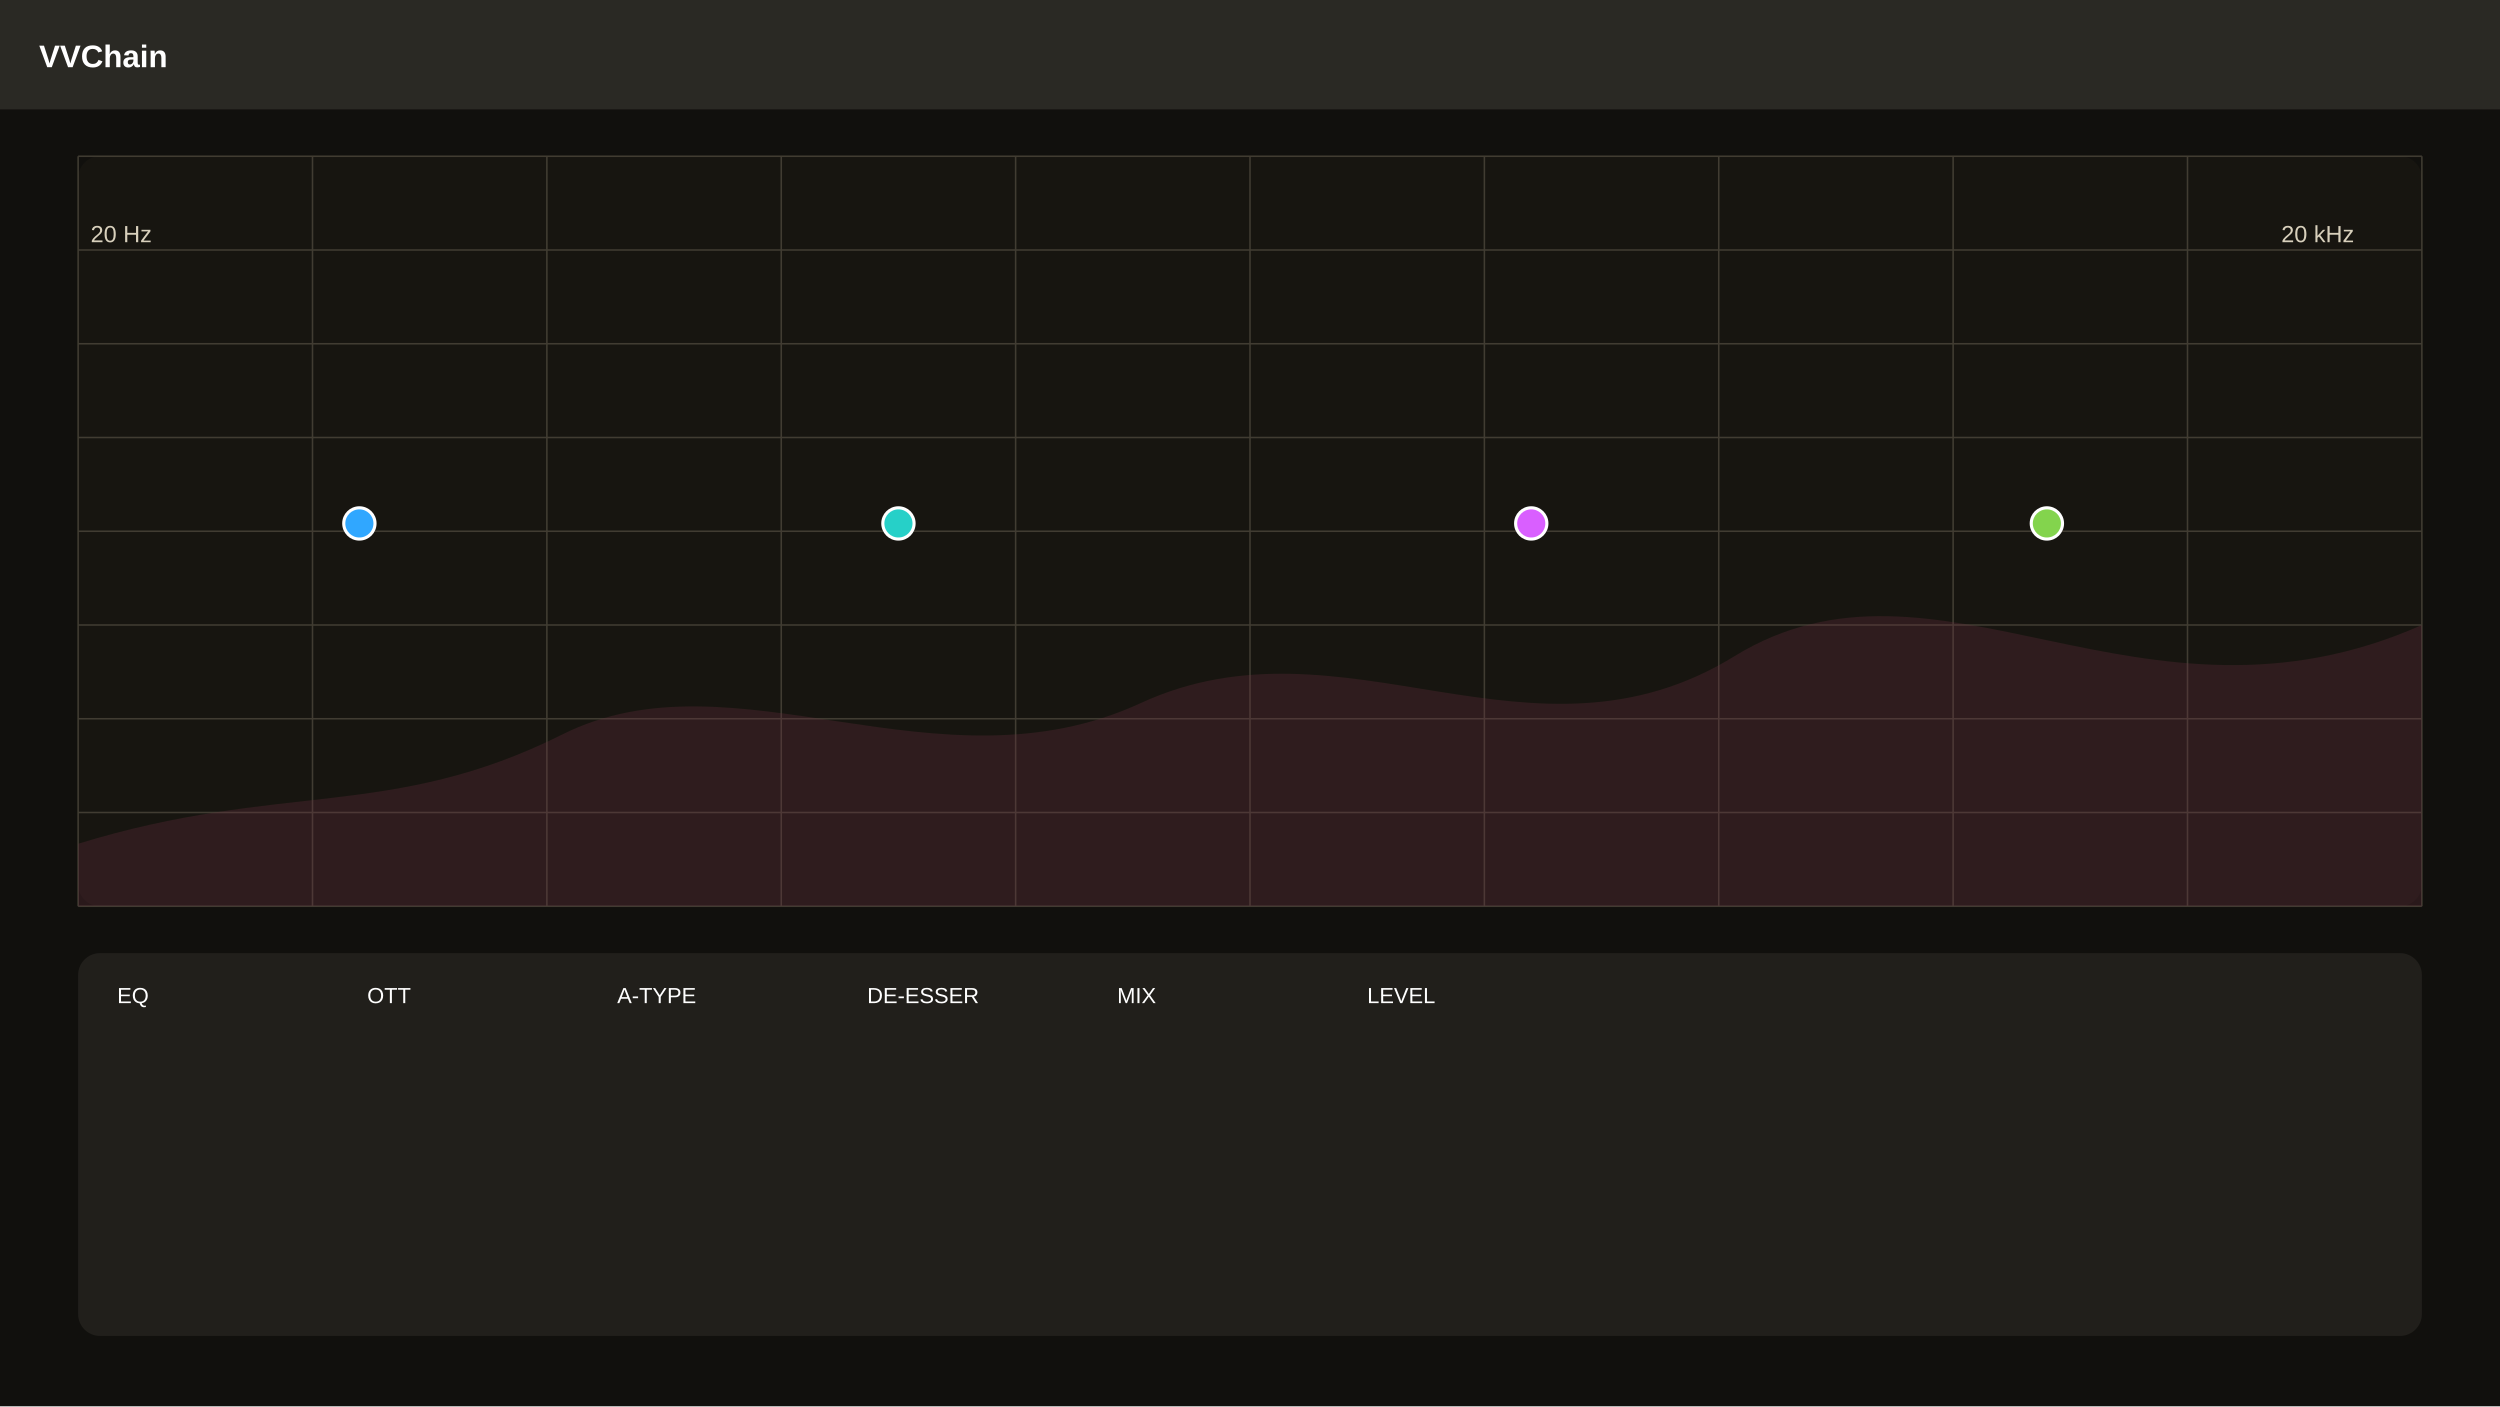
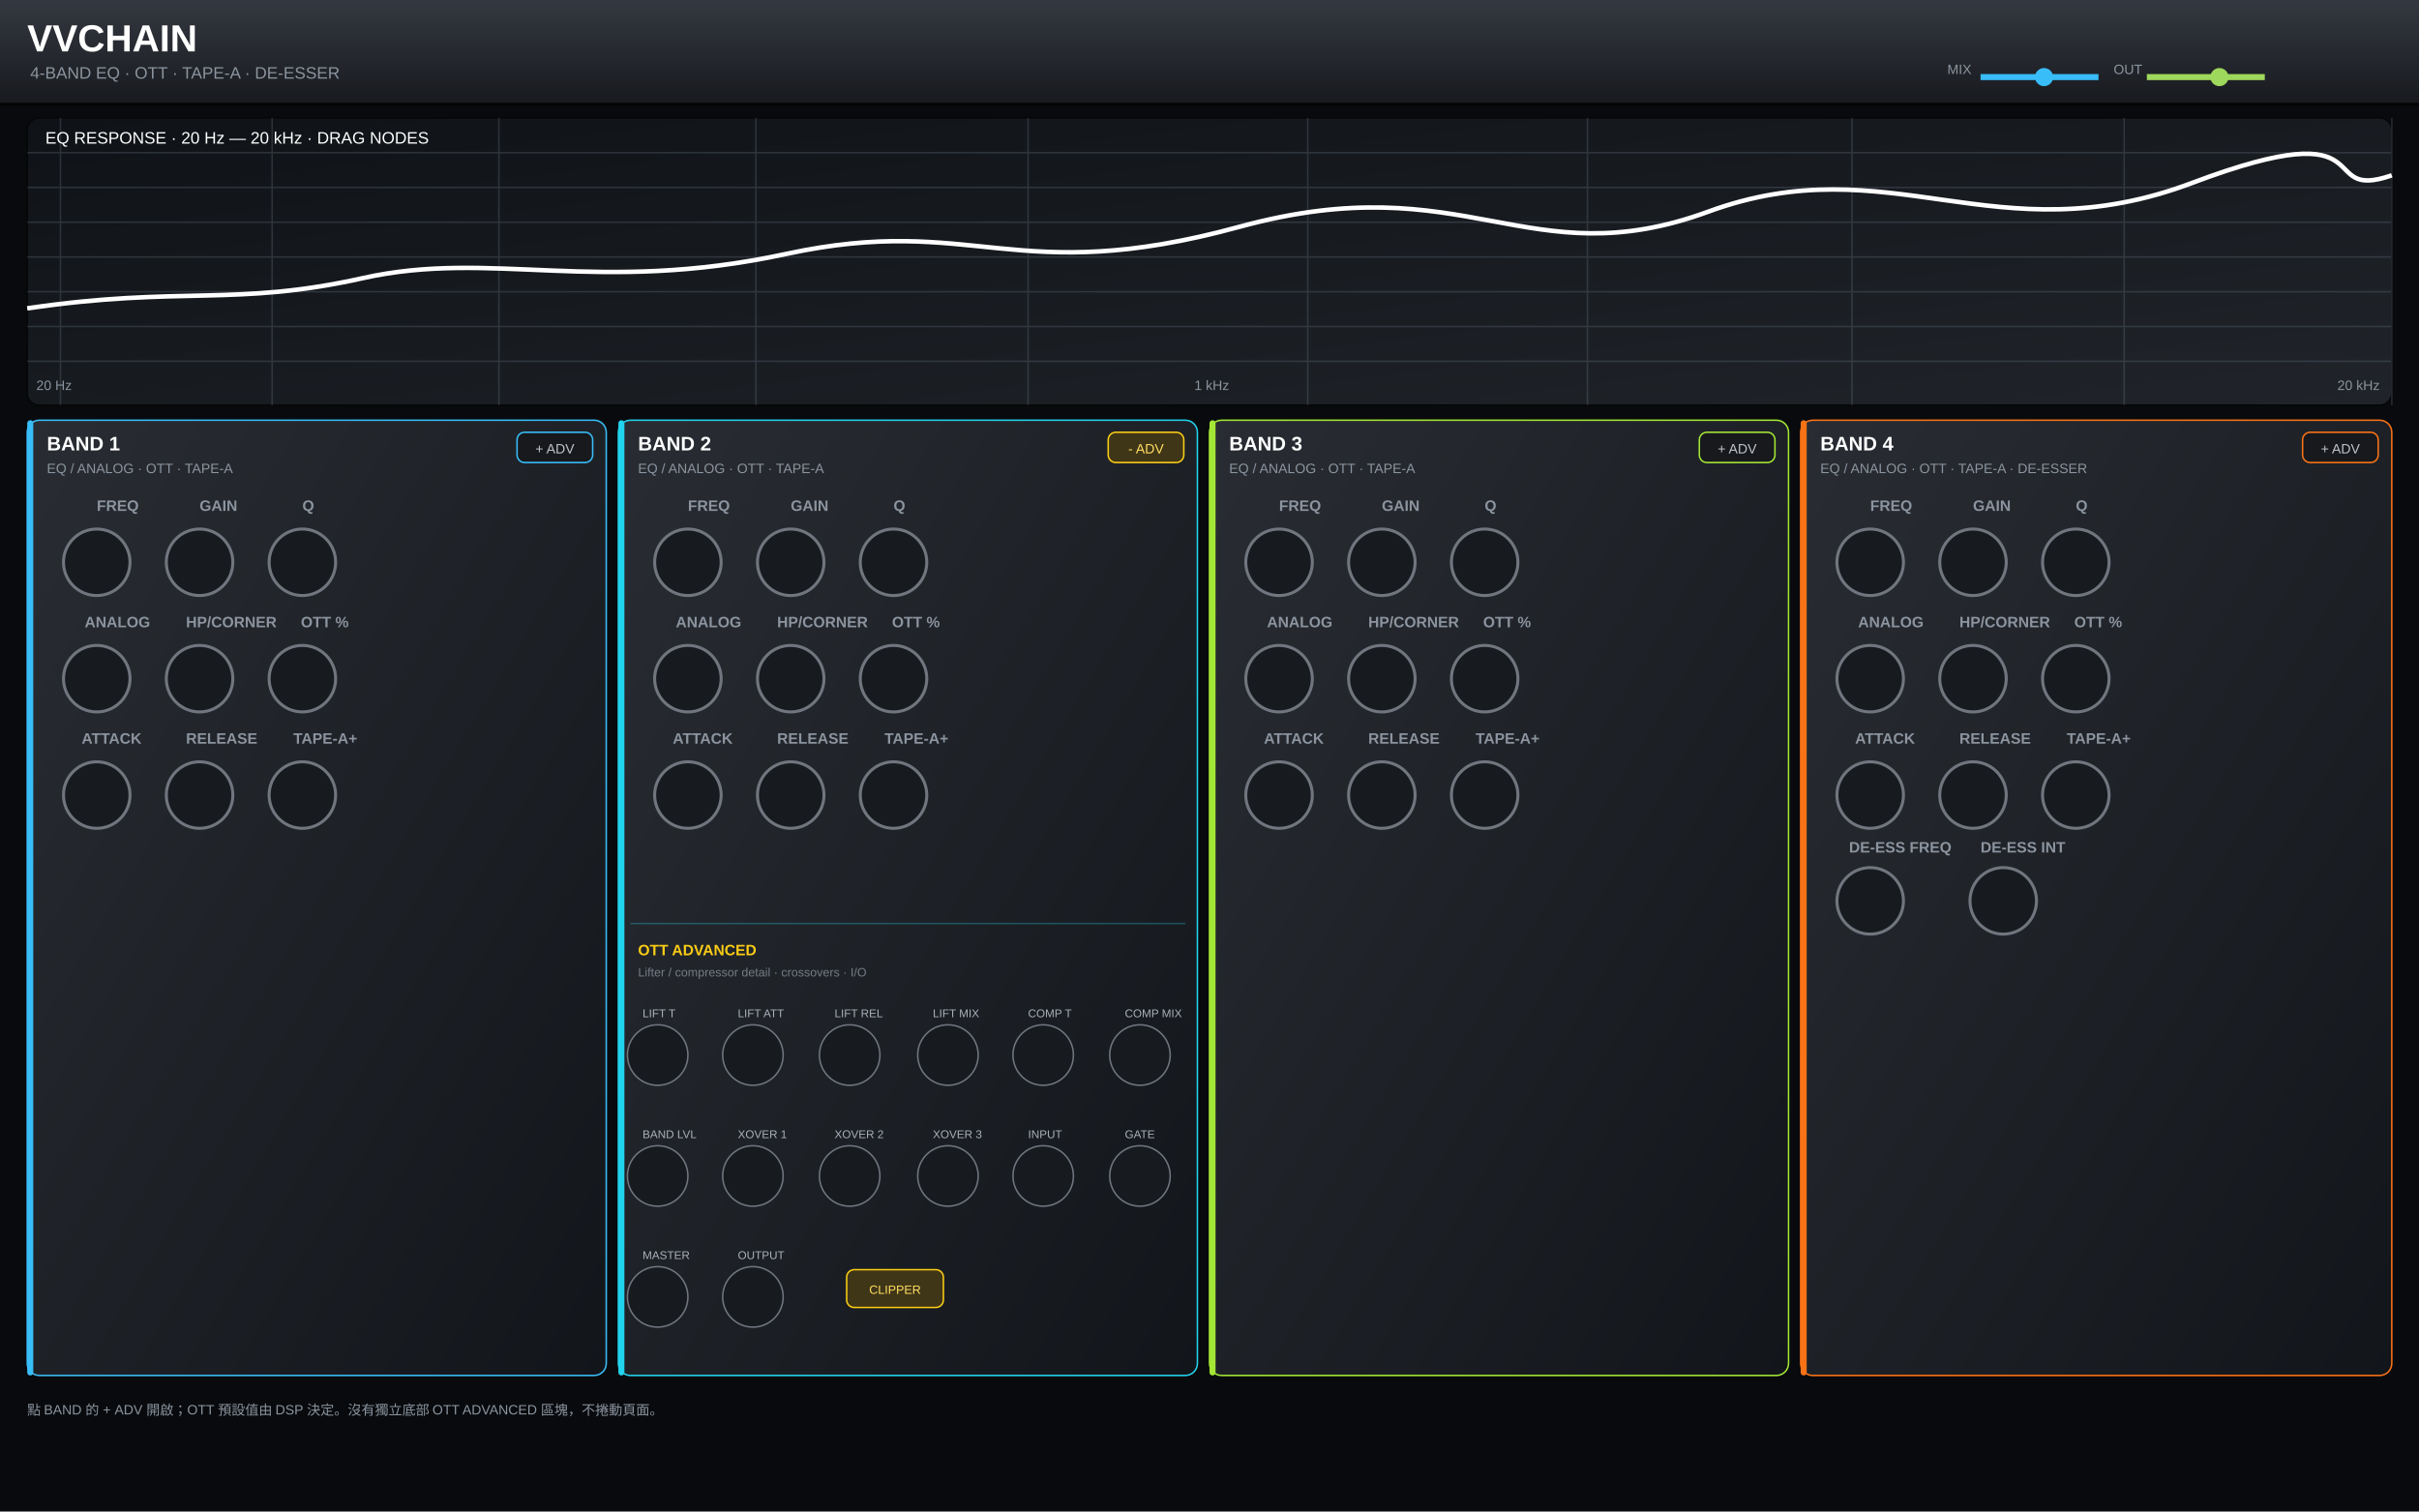
- <svg xmlns="http://www.w3.org/2000/svg" width="1600" height="900" viewBox="0 0 1600 900">
-   <rect width="1600" height="900" fill="#11100d" />
-   <rect width="1600" height="70" fill="#2a2924" />
-   <text x="25" y="43" fill="white" font-family="Arial" font-size="20" font-weight="700">VVChain</text>
-   <rect x="50" y="100" width="1500" height="480" rx="14" fill="#171510" />
-   <g stroke="#524d40" stroke-width="1" opacity=".7">
-     <path d="M50 100V580M200 100V580M350 100V580M500 100V580M650 100V580M800 100V580M950 100V580M1100 100V580M1250 100V580M1400 100V580M1550 100V580" />
-     <path d="M50 100H1550M50 160H1550M50 220H1550M50 280H1550M50 340H1550M50 400H1550M50 460H1550M50 520H1550M50 580H1550" />
-   </g>
-   <text x="58" y="155" fill="#d8d0bc" font-family="Arial" font-size="15">20 Hz</text>
-   <text x="1460" y="155" fill="#d8d0bc" font-family="Arial" font-size="15">20 kHz</text>
-   <path d="M50 540 C180 500 250 525 360 470 S600 510 730 450 S980 500 1110 420 S1370 480 1550 400 V580 H50Z" fill="#6d3040" opacity=".28" />
-   <circle cx="230" cy="335" r="10" fill="#30a7ff" stroke="white" stroke-width="2" />
-   <circle cx="575" cy="335" r="10" fill="#26d0c8" stroke="white" stroke-width="2" />
-   <circle cx="980" cy="335" r="10" fill="#d95fff" stroke="white" stroke-width="2" />
-   <circle cx="1310" cy="335" r="10" fill="#83d44d" stroke="white" stroke-width="2" />
-   <rect x="50" y="610" width="1500" height="245" rx="14" fill="#211f1b" />
-   <g fill="white" font-family="Arial" font-size="14">
-     <text x="75" y="642">EQ</text>
-     <text x="235" y="642">OTT</text>
-     <text x="395" y="642">A-TYPE</text>
-     <text x="555" y="642">DE-ESSER</text>
-     <text x="715" y="642">MIX</text>
-     <text x="875" y="642">LEVEL</text>
-   </g>
+ <svg xmlns="http://www.w3.org/2000/svg" width="1600" height="1000" viewBox="0 0 1600 1000">
+   <defs>
+     <linearGradient id="top" x1="0" y1="0" x2="0" y2="1">
+       <stop offset="0" stop-color="#343840" />
+       <stop offset="1" stop-color="#17191e" />
+     </linearGradient>
+     <linearGradient id="card" x1="0" y1="0" x2="1" y2="1">
+       <stop offset="0" stop-color="#292d33" />
+       <stop offset="1" stop-color="#12151a" />
+     </linearGradient>
+     <linearGradient id="graph" x1="0" y1="0" x2="1" y2="1">
+       <stop offset="0" stop-color="#0f1216" />
+       <stop offset="1" stop-color="#20242a" />
+     </linearGradient>
+     <style>
+     .ui{font-family:Arial,sans-serif}
+     .white{fill:#fff}.muted{fill:#8b949f}.tiny{font-size:9px}.small{font-size:11px}.label{font-size:10px;font-weight:700}
+     .knob{fill:#171a1f;stroke:#70757e;stroke-width:2}.arc{fill:none;stroke-width:3}
+   </style>
+   </defs>
+   <rect width="1600" height="1000" fill="#080a0d" />
+   <rect width="1600" height="70" fill="url(#top)" />
+   <rect y="68" width="1600" height="2" fill="#000" opacity=".85" />
+   <text x="18" y="34" class="ui white" font-size="25" font-weight="700">VVCHAIN</text>
+   <text x="20" y="52" class="ui muted small">4-BAND EQ · OTT · TAPE-A · DE-ESSER</text>
+   <text x="1288" y="49" class="ui muted tiny">MIX</text>
+   <line x1="1310" y1="51" x2="1388" y2="51" stroke="#38bdf8" stroke-width="4" />
+   <circle cx="1352" cy="51" r="6" fill="#38bdf8" />
+   <text x="1398" y="49" class="ui muted tiny">OUT</text>
+   <line x1="1420" y1="51" x2="1498" y2="51" stroke="#9ed85c" stroke-width="4" />
+   <circle cx="1468" cy="51" r="6" fill="#9ed85c" />
+   <rect x="18" y="78" width="1564" height="190" rx="8" fill="url(#graph)" stroke="#050607" />
+   <g stroke="#68727d" opacity=".32">
+     <line x1="18" y1="101" x2="1582" y2="101" />
+     <line x1="18" y1="124" x2="1582" y2="124" />
+     <line x1="18" y1="147" x2="1582" y2="147" />
+     <line x1="18" y1="170" x2="1582" y2="170" />
+     <line x1="18" y1="193" x2="1582" y2="193" />
+     <line x1="18" y1="216" x2="1582" y2="216" />
+     <line x1="18" y1="239" x2="1582" y2="239" />
+     <line x1="40" y1="78" x2="40" y2="268" />
+     <line x1="180" y1="78" x2="180" y2="268" />
+     <line x1="330" y1="78" x2="330" y2="268" />
+     <line x1="500" y1="78" x2="500" y2="268" />
+     <line x1="680" y1="78" x2="680" y2="268" />
+     <line x1="865" y1="78" x2="865" y2="268" />
+     <line x1="1050" y1="78" x2="1050" y2="268" />
+     <line x1="1225" y1="78" x2="1225" y2="268" />
+     <line x1="1405" y1="78" x2="1405" y2="268" />
+     <line x1="1582" y1="78" x2="1582" y2="268" />
+   </g>
+   <path d="M18 204 C120 189 155 203 240 184 S395 195 520 168 S670 191 820 150 S1010 184 1130 140 S1320 170 1450 121 S1530 134 1582 116" fill="none" stroke="#fff" stroke-width="3" />
+   <g class="ui white small">
+     <text x="30" y="95">EQ RESPONSE · 20 Hz — 20 kHz · DRAG NODES</text>
+   </g>
+   <g class="ui muted tiny">
+     <text x="24" y="258">20 Hz</text>
+     <text x="790" y="258">1 kHz</text>
+     <text x="1546" y="258">20 kHz</text>
+   </g>
+   <g class="ui">
+     <rect x="18" y="278" width="383" height="632" rx="8" fill="url(#card)" stroke="#38bdf8" />
+     <rect x="18" y="278" width="4" height="632" rx="2" fill="#38bdf8" />
+     <text x="31" y="298" class="white" font-size="13" font-weight="700">BAND 1</text>
+     <text x="31" y="313" class="muted tiny">EQ / ANALOG · OTT · TAPE-A</text>
+     <rect x="342" y="286" width="50" height="20" rx="5" fill="#17191d" stroke="#38bdf8" />
+     <text x="367" y="300" fill="#c0c5cb" font-size="9" text-anchor="middle">+ ADV</text>
+     <rect x="409" y="278" width="383" height="632" rx="8" fill="url(#card)" stroke="#22d3ee" />
+     <rect x="409" y="278" width="4" height="632" rx="2" fill="#22d3ee" />
+     <text x="422" y="298" class="white" font-size="13" font-weight="700">BAND 2</text>
+     <text x="422" y="313" class="muted tiny">EQ / ANALOG · OTT · TAPE-A</text>
+     <rect x="733" y="286" width="50" height="20" rx="5" fill="#3f3517" stroke="#facc15" />
+     <text x="758" y="300" fill="#ffdf62" font-size="9" text-anchor="middle">- ADV</text>
+     <rect x="800" y="278" width="383" height="632" rx="8" fill="url(#card)" stroke="#a3e635" />
+     <rect x="800" y="278" width="4" height="632" rx="2" fill="#a3e635" />
+     <text x="813" y="298" class="white" font-size="13" font-weight="700">BAND 3</text>
+     <text x="813" y="313" class="muted tiny">EQ / ANALOG · OTT · TAPE-A</text>
+     <rect x="1124" y="286" width="50" height="20" rx="5" fill="#17191d" stroke="#a3e635" />
+     <text x="1149" y="300" fill="#c0c5cb" font-size="9" text-anchor="middle">+ ADV</text>
+     <rect x="1191" y="278" width="391" height="632" rx="8" fill="url(#card)" stroke="#f97316" />
+     <rect x="1191" y="278" width="4" height="632" rx="2" fill="#f97316" />
+     <text x="1204" y="298" class="white" font-size="13" font-weight="700">BAND 4</text>
+     <text x="1204" y="313" class="muted tiny">EQ / ANALOG · OTT · TAPE-A · DE-ESSER</text>
+     <rect x="1523" y="286" width="50" height="20" rx="5" fill="#17191d" stroke="#f97316" />
+     <text x="1548" y="300" fill="#c0c5cb" font-size="9" text-anchor="middle">+ ADV</text>
+     <g transform="translate(34,338)">
+       <g class="label muted">
+         <text x="30" y="0">FREQ</text>
+         <text x="98" y="0">GAIN</text>
+         <text x="166" y="0">Q</text>
+       </g>
+       <circle cx="30" cy="34" r="22" class="knob" />
+       <circle cx="98" cy="34" r="22" class="knob" />
+       <circle cx="166" cy="34" r="22" class="knob" />
+       <g class="label muted">
+         <text x="22" y="77">ANALOG</text>
+         <text x="89" y="77">HP/CORNER</text>
+         <text x="165" y="77">OTT %</text>
+       </g>
+       <circle cx="30" cy="111" r="22" class="knob" />
+       <circle cx="98" cy="111" r="22" class="knob" />
+       <circle cx="166" cy="111" r="22" class="knob" />
+       <g class="label muted">
+         <text x="20" y="154">ATTACK</text>
+         <text x="89" y="154">RELEASE</text>
+         <text x="160" y="154">TAPE-A+</text>
+       </g>
+       <circle cx="30" cy="188" r="22" class="knob" />
+       <circle cx="98" cy="188" r="22" class="knob" />
+       <circle cx="166" cy="188" r="22" class="knob" />
+     </g>
+     <g transform="translate(425,338)">
+       <g class="label muted">
+         <text x="30" y="0">FREQ</text>
+         <text x="98" y="0">GAIN</text>
+         <text x="166" y="0">Q</text>
+       </g>
+       <circle cx="30" cy="34" r="22" class="knob" />
+       <circle cx="98" cy="34" r="22" class="knob" />
+       <circle cx="166" cy="34" r="22" class="knob" />
+       <g class="label muted">
+         <text x="22" y="77">ANALOG</text>
+         <text x="89" y="77">HP/CORNER</text>
+         <text x="165" y="77">OTT %</text>
+       </g>
+       <circle cx="30" cy="111" r="22" class="knob" />
+       <circle cx="98" cy="111" r="22" class="knob" />
+       <circle cx="166" cy="111" r="22" class="knob" />
+       <g class="label muted">
+         <text x="20" y="154">ATTACK</text>
+         <text x="89" y="154">RELEASE</text>
+         <text x="160" y="154">TAPE-A+</text>
+       </g>
+       <circle cx="30" cy="188" r="22" class="knob" />
+       <circle cx="98" cy="188" r="22" class="knob" />
+       <circle cx="166" cy="188" r="22" class="knob" />
+     </g>
+     <g transform="translate(816,338)">
+       <g class="label muted">
+         <text x="30" y="0">FREQ</text>
+         <text x="98" y="0">GAIN</text>
+         <text x="166" y="0">Q</text>
+       </g>
+       <circle cx="30" cy="34" r="22" class="knob" />
+       <circle cx="98" cy="34" r="22" class="knob" />
+       <circle cx="166" cy="34" r="22" class="knob" />
+       <g class="label muted">
+         <text x="22" y="77">ANALOG</text>
+         <text x="89" y="77">HP/CORNER</text>
+         <text x="165" y="77">OTT %</text>
+       </g>
+       <circle cx="30" cy="111" r="22" class="knob" />
+       <circle cx="98" cy="111" r="22" class="knob" />
+       <circle cx="166" cy="111" r="22" class="knob" />
+       <g class="label muted">
+         <text x="20" y="154">ATTACK</text>
+         <text x="89" y="154">RELEASE</text>
+         <text x="160" y="154">TAPE-A+</text>
+       </g>
+       <circle cx="30" cy="188" r="22" class="knob" />
+       <circle cx="98" cy="188" r="22" class="knob" />
+       <circle cx="166" cy="188" r="22" class="knob" />
+     </g>
+     <g transform="translate(1207,338)">
+       <g class="label muted">
+         <text x="30" y="0">FREQ</text>
+         <text x="98" y="0">GAIN</text>
+         <text x="166" y="0">Q</text>
+       </g>
+       <circle cx="30" cy="34" r="22" class="knob" />
+       <circle cx="98" cy="34" r="22" class="knob" />
+       <circle cx="166" cy="34" r="22" class="knob" />
+       <g class="label muted">
+         <text x="22" y="77">ANALOG</text>
+         <text x="89" y="77">HP/CORNER</text>
+         <text x="165" y="77">OTT %</text>
+       </g>
+       <circle cx="30" cy="111" r="22" class="knob" />
+       <circle cx="98" cy="111" r="22" class="knob" />
+       <circle cx="166" cy="111" r="22" class="knob" />
+       <g class="label muted">
+         <text x="20" y="154">ATTACK</text>
+         <text x="89" y="154">RELEASE</text>
+         <text x="160" y="154">TAPE-A+</text>
+       </g>
+       <circle cx="30" cy="188" r="22" class="knob" />
+       <circle cx="98" cy="188" r="22" class="knob" />
+       <circle cx="166" cy="188" r="22" class="knob" />
+       <g class="label muted">
+         <text x="16" y="226">DE-ESS FREQ</text>
+         <text x="103" y="226">DE-ESS INT</text>
+       </g>
+       <circle cx="30" cy="258" r="22" class="knob" />
+       <circle cx="118" cy="258" r="22" class="knob" />
+     </g>
+     <line x1="417" y1="611" x2="784" y2="611" stroke="#22d3ee" opacity=".3" />
+     <text x="422" y="632" fill="#facc15" font-size="10" font-weight="700">OTT ADVANCED</text>
+     <text x="422" y="646" fill="#747b86" font-size="8">Lifter / compressor detail · crossovers · I/O</text>
+     <g font-size="7.5" fill="#aab0ba">
+       <text x="425" y="673">LIFT T</text>
+       <text x="488" y="673">LIFT ATT</text>
+       <text x="552" y="673">LIFT REL</text>
+       <text x="617" y="673">LIFT MIX</text>
+       <text x="680" y="673">COMP T</text>
+       <text x="744" y="673">COMP MIX</text>
+       <text x="425" y="753">BAND LVL</text>
+       <text x="488" y="753">XOVER 1</text>
+       <text x="552" y="753">XOVER 2</text>
+       <text x="617" y="753">XOVER 3</text>
+       <text x="680" y="753">INPUT</text>
+       <text x="744" y="753">GATE</text>
+       <text x="425" y="833">MASTER</text>
+       <text x="488" y="833">OUTPUT</text>
+     </g>
+     <g fill="#171a1f" stroke="#70757e">
+       <circle cx="435" cy="698" r="20" />
+       <circle cx="498" cy="698" r="20" />
+       <circle cx="562" cy="698" r="20" />
+       <circle cx="627" cy="698" r="20" />
+       <circle cx="690" cy="698" r="20" />
+       <circle cx="754" cy="698" r="20" />
+       <circle cx="435" cy="778" r="20" />
+       <circle cx="498" cy="778" r="20" />
+       <circle cx="562" cy="778" r="20" />
+       <circle cx="627" cy="778" r="20" />
+       <circle cx="690" cy="778" r="20" />
+       <circle cx="754" cy="778" r="20" />
+       <circle cx="435" cy="858" r="20" />
+       <circle cx="498" cy="858" r="20" />
+     </g>
+     <rect x="560" y="840" width="64" height="25" rx="5" fill="#3f3517" stroke="#facc15" />
+     <text x="592" y="856" fill="#ffdf62" font-size="8" text-anchor="middle">CLIPPER</text>
+   </g>
+   <text x="18" y="936" class="ui muted tiny">點 BAND 的 + ADV 開啟；OTT 預設值由 DSP 決定。沒有獨立底部 OTT ADVANCED 區塊，不捲動頁面。</text>
</svg>
